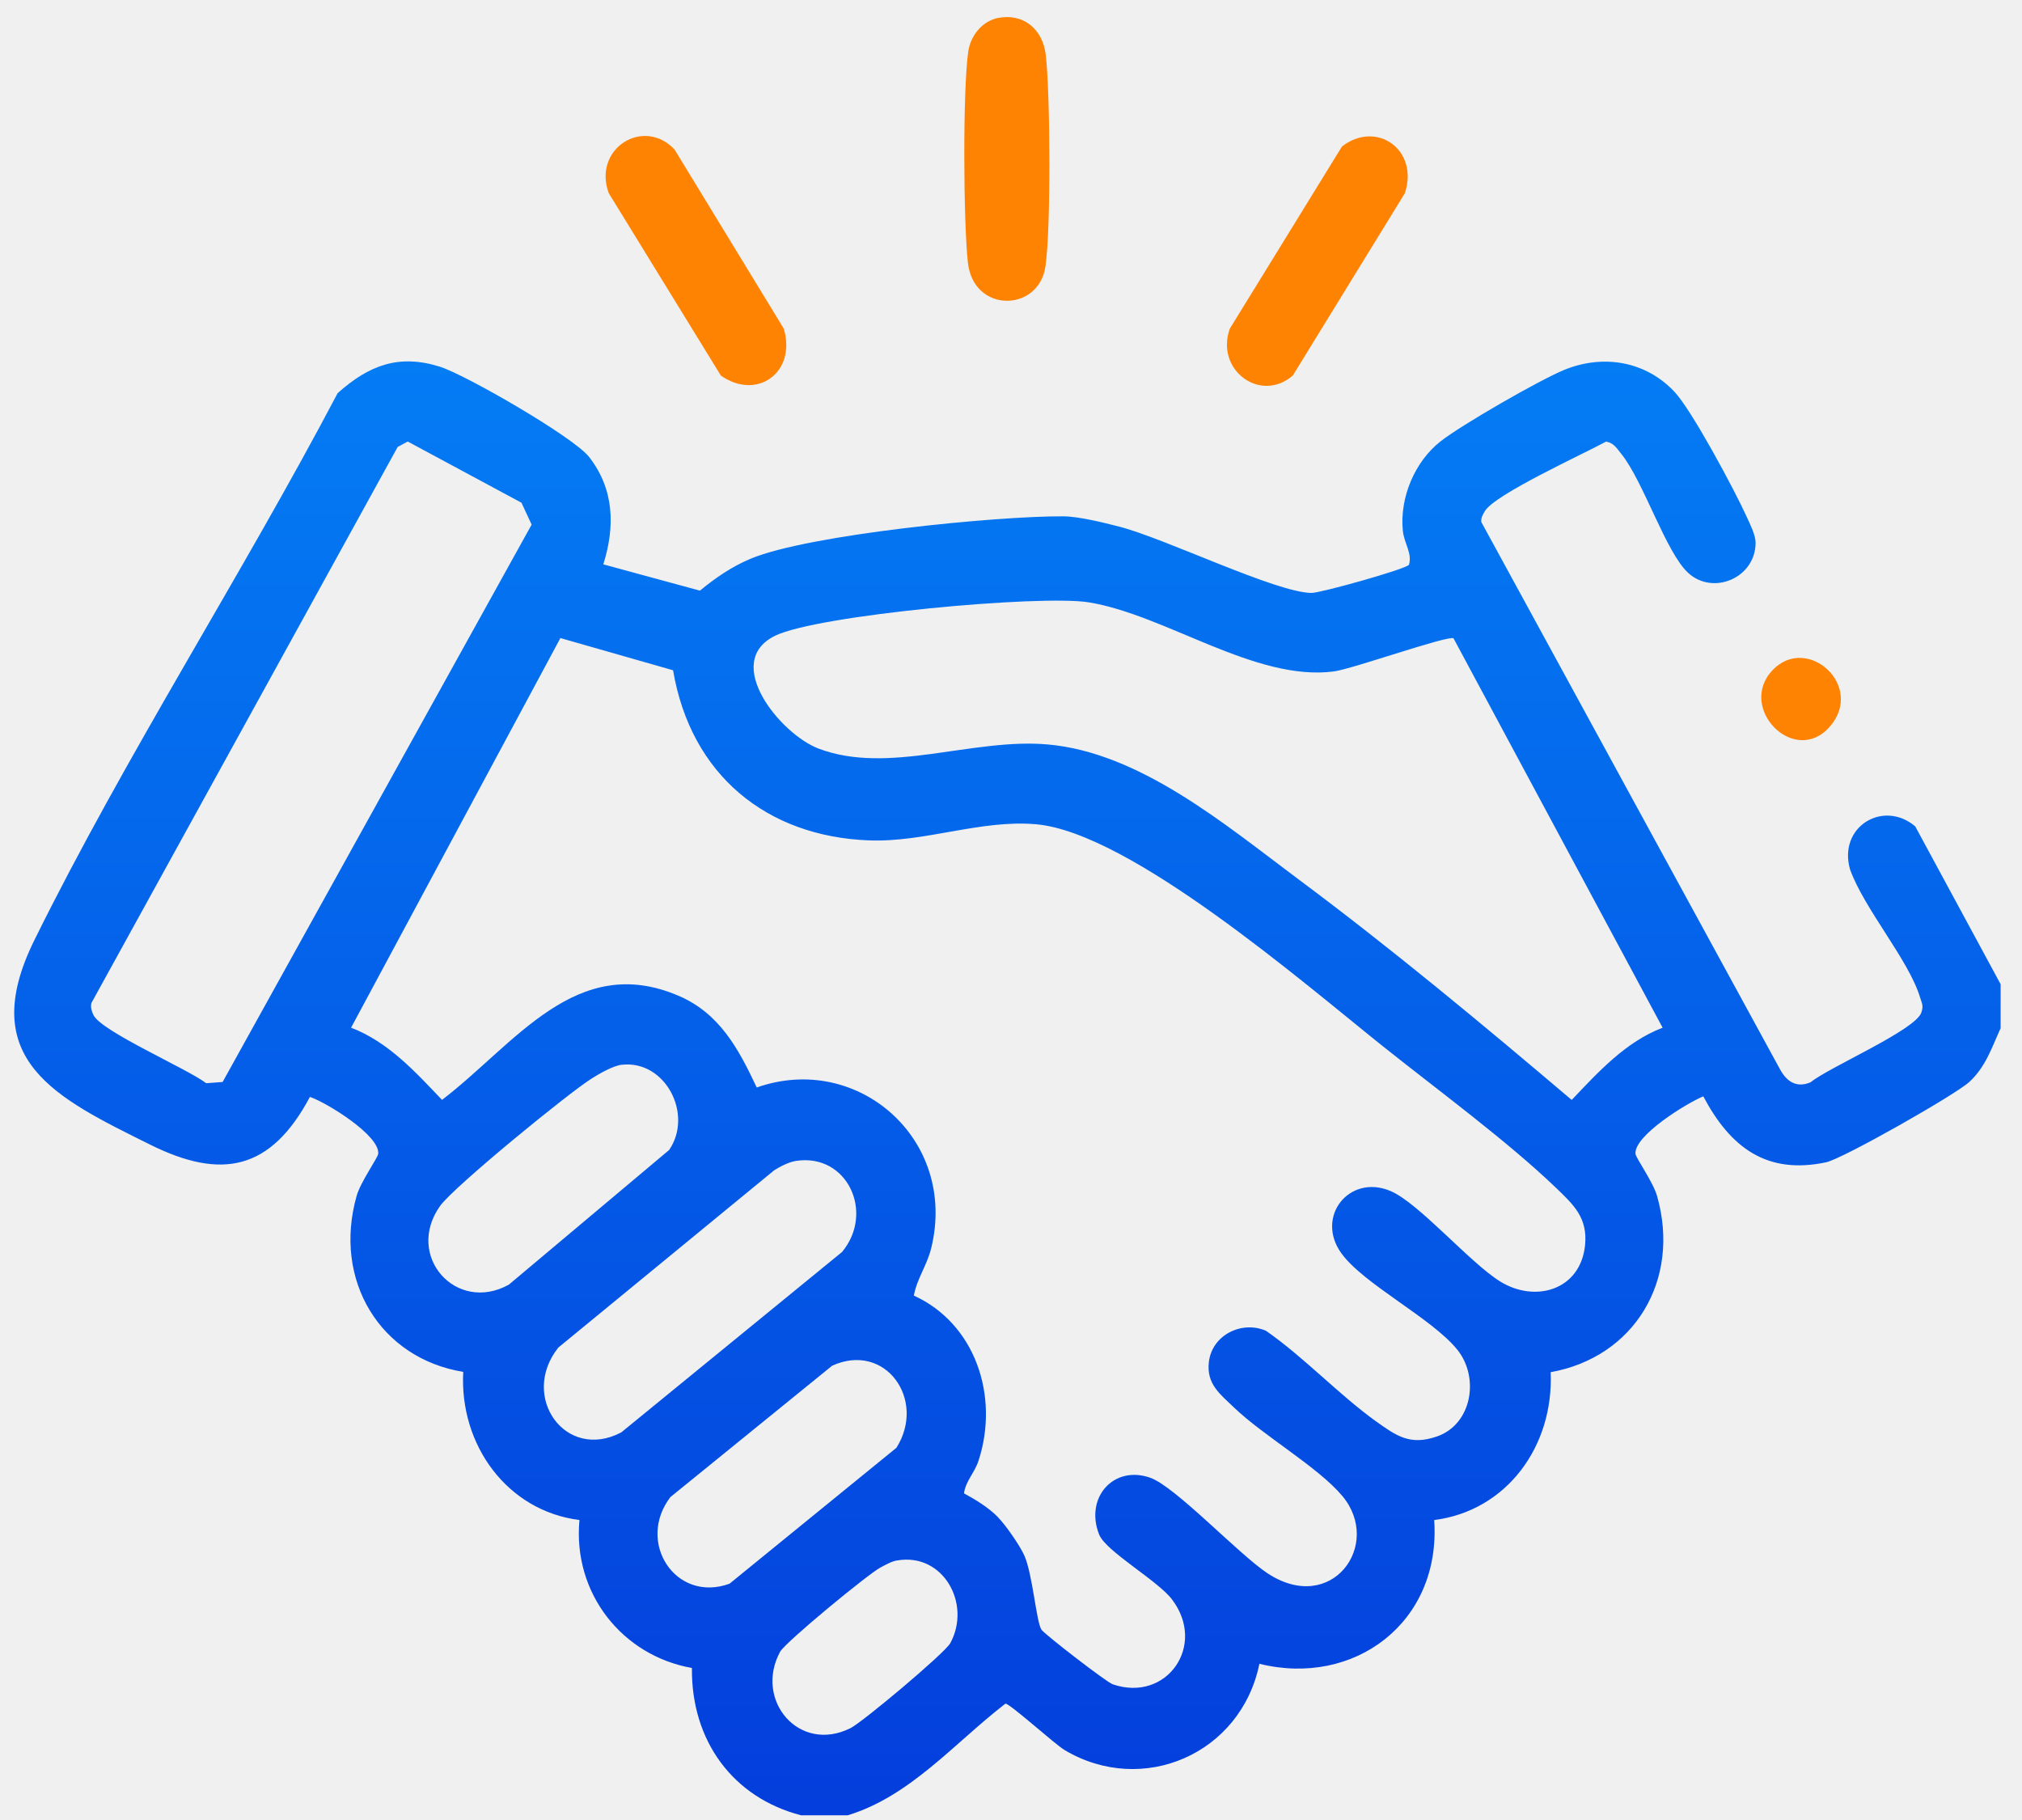
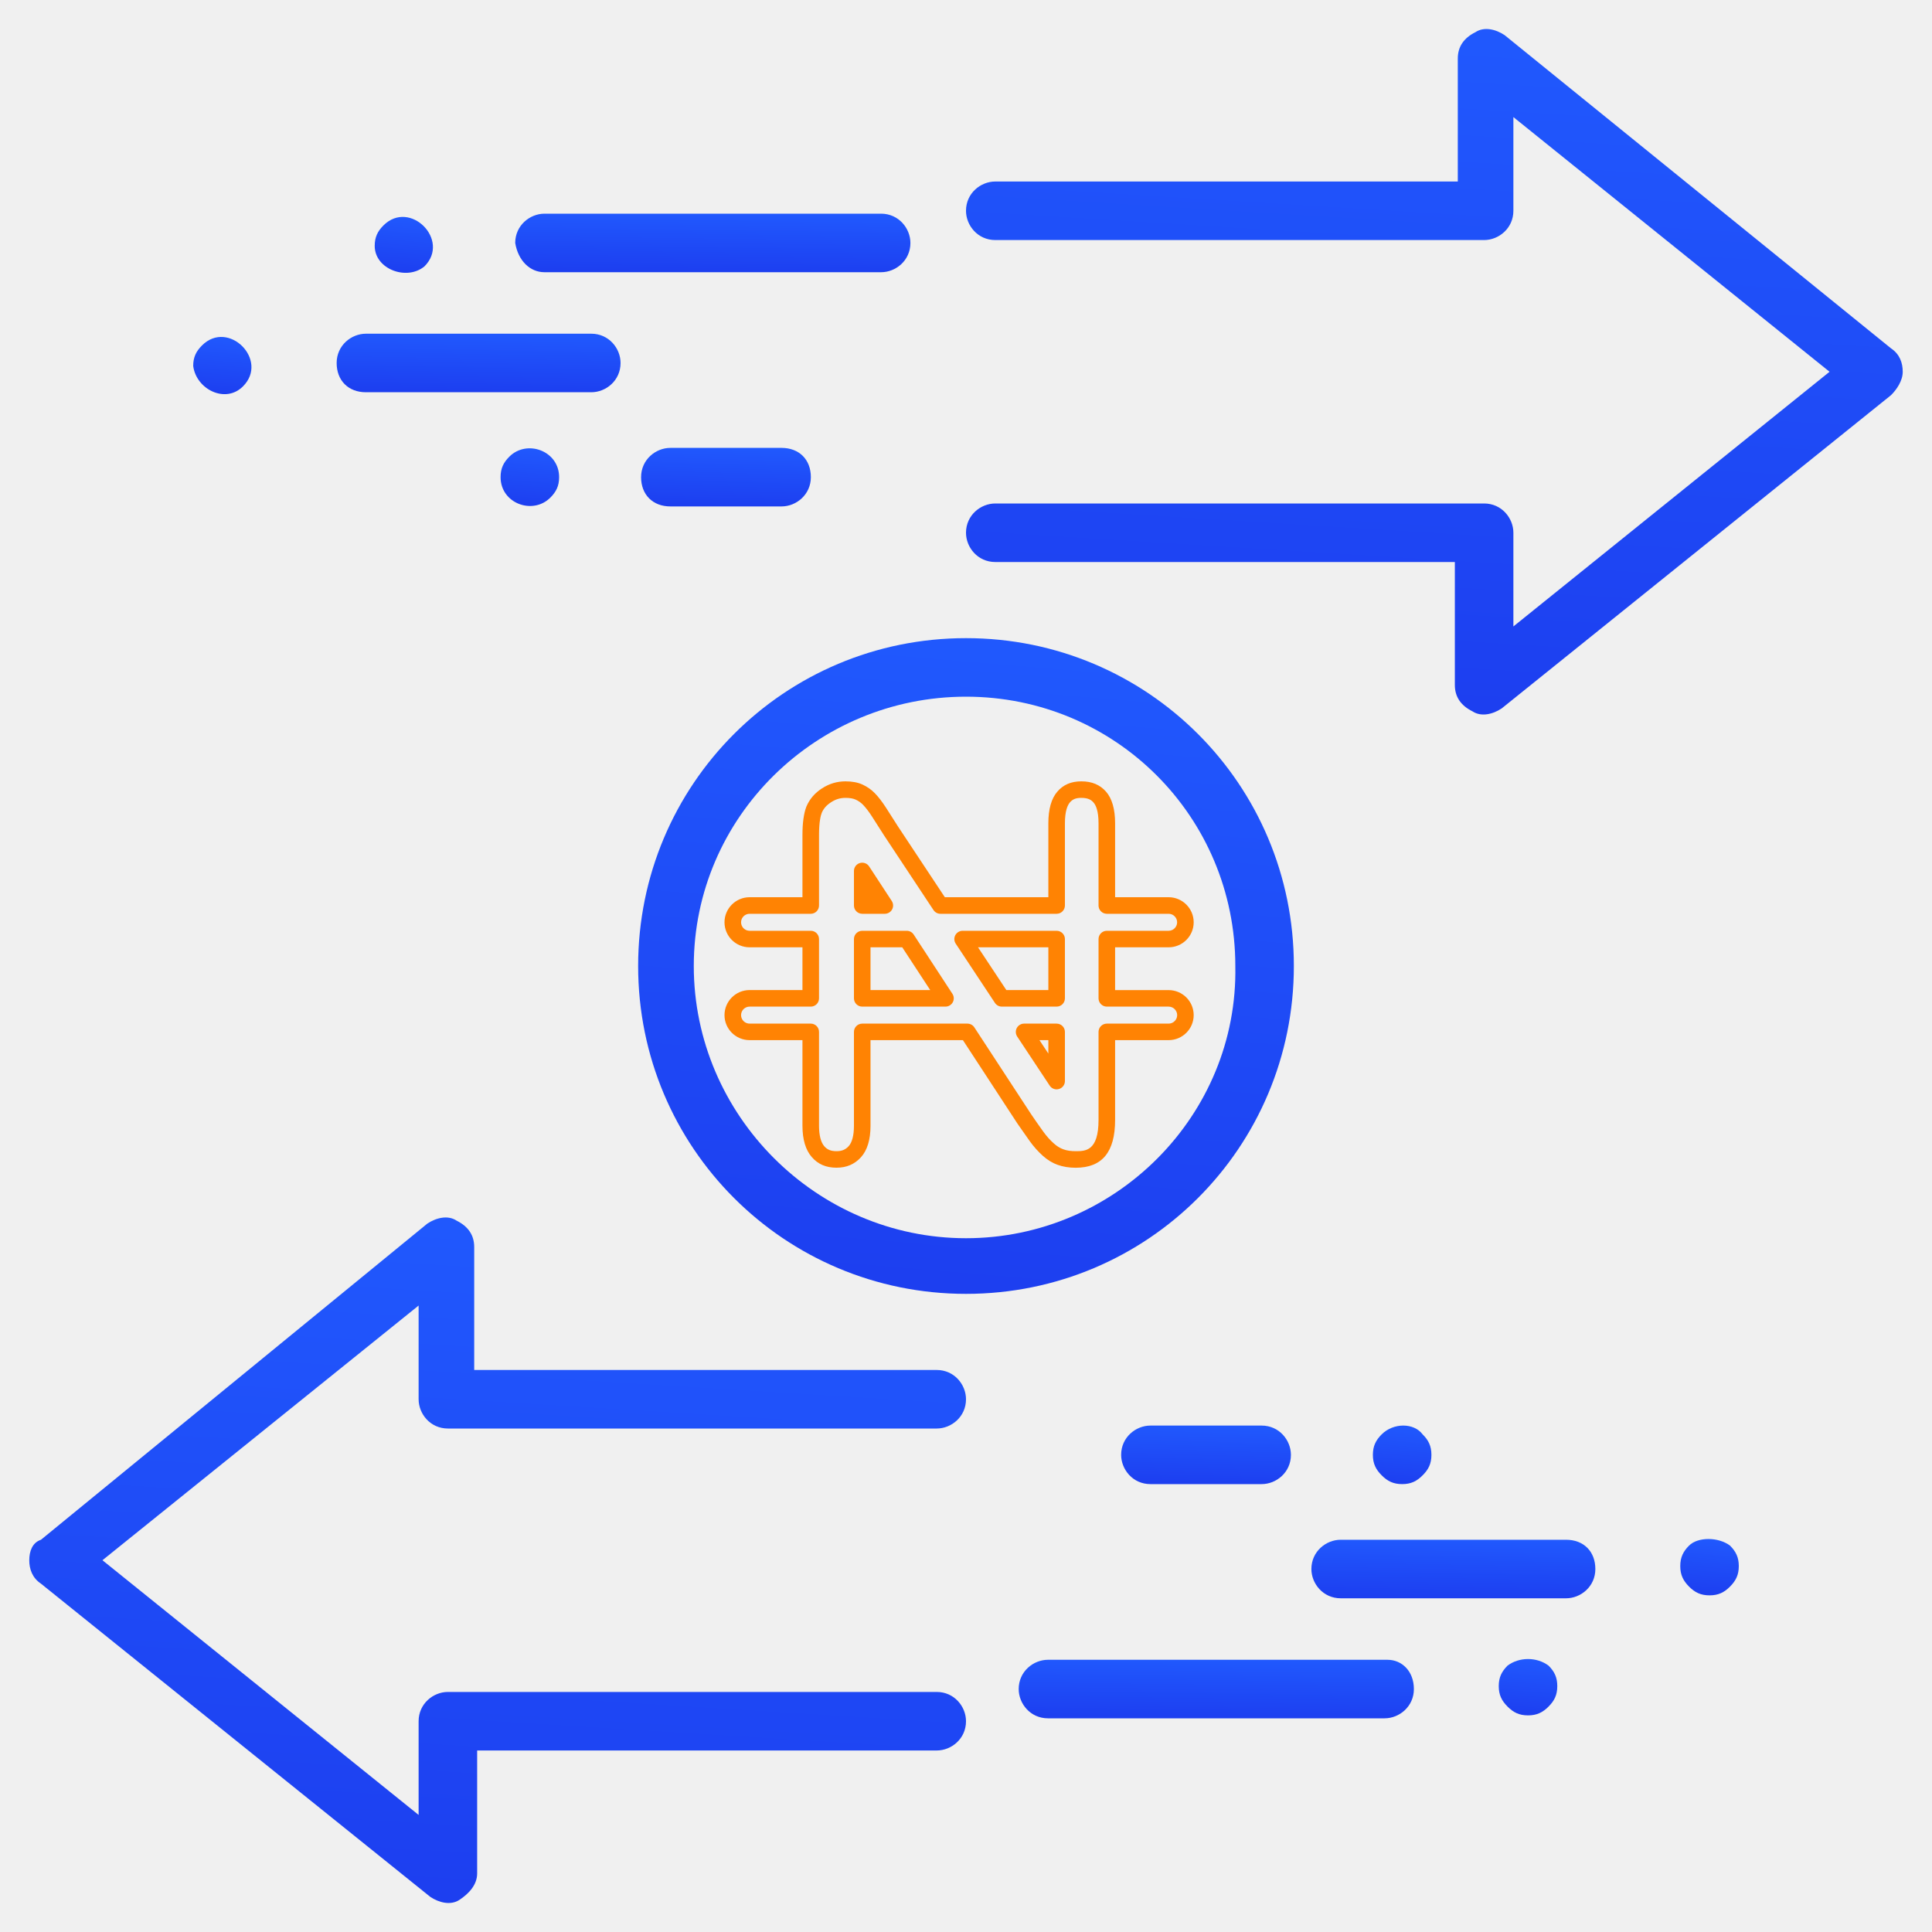
- <svg xmlns="http://www.w3.org/2000/svg" width="40" height="36" viewBox="0 0 40 36" fill="none">
-   <path d="M15.848 35.907C14.499 35.559 13.671 34.431 13.688 32.993C12.313 32.75 11.327 31.518 11.463 30.066C10.04 29.889 9.085 28.586 9.164 27.136C7.519 26.867 6.582 25.322 7.055 23.655C7.133 23.378 7.473 22.904 7.482 22.822C7.517 22.46 6.465 21.81 6.131 21.697C5.356 23.151 4.382 23.343 2.972 22.642C1.118 21.721 -0.493 20.97 0.68 18.596C2.482 14.947 4.78 11.385 6.679 7.777C7.299 7.223 7.893 6.997 8.707 7.255C9.216 7.417 11.35 8.646 11.656 9.041C12.15 9.679 12.171 10.41 11.935 11.163L13.846 11.683C14.156 11.428 14.481 11.205 14.851 11.051C16.003 10.571 19.722 10.205 21.032 10.213C21.338 10.214 21.836 10.338 22.145 10.418C23.046 10.649 25.257 11.728 25.947 11.728C26.131 11.728 27.816 11.256 27.873 11.171C27.941 10.944 27.776 10.746 27.751 10.497C27.687 9.843 27.986 9.133 28.495 8.732C28.902 8.41 30.474 7.505 30.955 7.312C31.713 7.007 32.55 7.137 33.127 7.752C33.468 8.114 34.321 9.706 34.551 10.216C34.616 10.36 34.73 10.582 34.73 10.734C34.73 11.431 33.887 11.788 33.393 11.329C32.952 10.921 32.51 9.517 32.071 8.975C31.983 8.867 31.924 8.76 31.771 8.735C31.338 8.974 29.56 9.781 29.372 10.114C29.334 10.18 29.294 10.243 29.304 10.326L35.214 21.153C35.348 21.399 35.544 21.523 35.817 21.408C36.178 21.111 37.906 20.371 38.011 20.023C38.054 19.883 38.019 19.849 37.984 19.73C37.761 18.99 36.88 17.981 36.599 17.199C36.355 16.356 37.254 15.809 37.888 16.346L39.577 19.468V20.338C39.4 20.726 39.282 21.101 38.959 21.4C38.686 21.653 36.455 22.92 36.126 22.99C34.953 23.24 34.233 22.701 33.695 21.686C33.37 21.819 32.32 22.464 32.354 22.824C32.362 22.905 32.702 23.38 32.781 23.657C33.256 25.332 32.32 26.849 30.676 27.142C30.739 28.608 29.806 29.884 28.372 30.067C28.512 32.094 26.786 33.375 24.914 32.91C24.547 34.701 22.596 35.534 21.058 34.615C20.864 34.499 19.967 33.685 19.889 33.699C18.882 34.475 18.008 35.531 16.769 35.907H15.847H15.848ZM8.065 8.734L7.867 8.841L1.808 19.84C1.788 19.927 1.813 20.001 1.849 20.077C2.004 20.403 3.7 21.136 4.079 21.426L4.404 21.402L10.517 10.377L10.316 9.944L8.065 8.733V8.734ZM32.891 20.329L28.754 12.626C28.648 12.562 26.743 13.235 26.388 13.281C24.833 13.485 23.06 12.16 21.535 11.914C20.581 11.761 16.175 12.164 15.334 12.575C14.273 13.094 15.438 14.52 16.19 14.806C17.577 15.334 19.225 14.594 20.724 14.725C22.55 14.885 24.236 16.311 25.67 17.38C27.53 18.765 29.321 20.255 31.092 21.757C31.622 21.199 32.159 20.609 32.891 20.328V20.329ZM19.737 30.006C19.89 30.16 20.174 30.567 20.264 30.769C20.43 31.144 20.5 32.088 20.604 32.237C20.668 32.33 21.89 33.275 22.013 33.316C23.083 33.682 23.876 32.543 23.184 31.636C22.898 31.259 21.876 30.687 21.743 30.352C21.455 29.623 22.032 28.973 22.757 29.231C23.253 29.407 24.5 30.739 25.07 31.117C26.344 31.961 27.358 30.55 26.554 29.59C26.076 29.02 24.995 28.401 24.413 27.842C24.141 27.58 23.863 27.379 23.914 26.943C23.977 26.4 24.57 26.118 25.044 26.323C25.797 26.847 26.485 27.586 27.22 28.114C27.628 28.406 27.896 28.595 28.422 28.415C29.118 28.178 29.274 27.248 28.828 26.696C28.324 26.072 26.972 25.399 26.534 24.788C26.015 24.067 26.691 23.218 27.502 23.556C28.061 23.788 29.072 24.973 29.677 25.348C30.37 25.777 31.264 25.52 31.356 24.633C31.412 24.09 31.13 23.831 30.784 23.498C29.813 22.566 28.434 21.555 27.36 20.698C25.8 19.452 22.354 16.465 20.494 16.304C19.395 16.209 18.298 16.665 17.189 16.623C15.171 16.546 13.666 15.332 13.315 13.258L11.086 12.621L6.945 20.328C7.677 20.608 8.214 21.198 8.744 21.756C10.188 20.654 11.4 18.823 13.431 19.7C14.236 20.048 14.608 20.742 14.97 21.511C16.961 20.807 18.947 22.533 18.423 24.684C18.338 25.032 18.139 25.291 18.078 25.627C19.284 26.176 19.775 27.603 19.359 28.889C19.279 29.137 19.105 29.289 19.07 29.539C19.298 29.662 19.554 29.819 19.738 30.005L19.737 30.006ZM12.297 21.061C12.126 21.082 11.861 21.235 11.708 21.331C11.252 21.615 8.974 23.477 8.706 23.854C8.004 24.84 9.022 25.988 10.066 25.411L13.237 22.747C13.722 22.04 13.159 20.96 12.297 21.062V21.061ZM15.753 22.962C15.61 22.983 15.441 23.069 15.316 23.148L11.045 26.655C10.273 27.625 11.188 28.912 12.29 28.333L16.657 24.765C17.306 23.987 16.763 22.812 15.753 22.962ZM13.264 29.61C12.578 30.503 13.365 31.714 14.432 31.326L17.733 28.638C18.333 27.689 17.514 26.535 16.462 27.014L13.264 29.611V29.61ZM17.749 30.865C17.63 30.886 17.526 30.949 17.42 31.004C17.178 31.131 15.536 32.482 15.432 32.673C14.917 33.624 15.801 34.69 16.823 34.184C17.059 34.068 18.692 32.699 18.799 32.502C19.222 31.723 18.658 30.71 17.749 30.866V30.865Z" fill="url(#paint0_linear_1_3150)" />
-   <path d="M19.744 0.355C20.242 0.257 20.628 0.573 20.688 1.087C20.777 1.859 20.792 4.53 20.681 5.273C20.547 6.175 19.264 6.199 19.148 5.201C19.058 4.428 19.044 1.758 19.155 1.015C19.202 0.699 19.434 0.416 19.745 0.355H19.744Z" fill="#FF8303" />
-   <path d="M14.259 7.427L12.042 3.82C11.721 2.943 12.727 2.306 13.343 2.955L15.505 6.5C15.762 7.371 14.971 7.931 14.258 7.427H14.259Z" fill="#FF8303" />
-   <path d="M25.576 7.427C24.933 7.985 24.035 7.315 24.329 6.5L26.548 2.897C27.229 2.37 28.075 2.961 27.792 3.821L25.575 7.428L25.576 7.427Z" fill="#FF8303" />
-   <path d="M35.073 13.248C35.754 12.546 36.896 13.565 36.201 14.37C35.501 15.178 34.347 13.995 35.073 13.248Z" fill="#FF8303" />
+ <svg xmlns="http://www.w3.org/2000/svg" width="40" height="40" viewBox="0 0 40 40" fill="none">
+   <g clip-path="url(#clip0_153_1432)">
+     <path d="M26.788 20C26.788 16.242 23.758 13.212 20 13.212C16.242 13.212 13.212 16.242 13.212 20C13.212 23.758 16.242 26.788 20 26.788C23.758 26.788 26.788 23.758 26.788 20ZM20 25.636C16.909 25.636 14.364 23.091 14.364 20C14.364 16.909 16.909 14.424 20 14.424C23.091 14.424 25.576 16.909 25.576 20C25.636 23.091 23.091 25.636 20 25.636Z" fill="url(#paint0_linear_153_1432)" />
+     <path d="M22.27 24.177C22.133 24.177 22.007 24.156 21.898 24.117C21.79 24.079 21.686 24.015 21.591 23.93C21.495 23.844 21.403 23.742 21.319 23.625C21.234 23.506 21.149 23.384 21.066 23.264L19.936 21.535H18.023V23.308C18.023 23.596 17.956 23.815 17.825 23.96C17.692 24.105 17.527 24.176 17.319 24.176C17.104 24.176 16.937 24.105 16.808 23.957C16.68 23.811 16.614 23.593 16.614 23.308V21.535H15.52C15.233 21.535 15 21.303 15 21.017C15 20.731 15.233 20.498 15.52 20.498H16.614V19.613H15.52C15.233 19.613 15 19.381 15 19.095C15 18.809 15.233 18.576 15.52 18.576H16.614V17.284C16.614 17.035 16.642 16.838 16.695 16.701C16.762 16.543 16.868 16.42 17.019 16.322C17.171 16.224 17.33 16.177 17.506 16.177C17.642 16.177 17.76 16.199 17.856 16.243C17.954 16.288 18.038 16.346 18.111 16.421C18.186 16.497 18.263 16.598 18.341 16.718C18.421 16.843 18.504 16.972 18.592 17.111L19.562 18.576H21.705V17.045C21.705 16.753 21.767 16.533 21.891 16.39C22.014 16.246 22.177 16.177 22.388 16.177C22.606 16.177 22.773 16.247 22.899 16.39C23.024 16.533 23.087 16.754 23.087 17.045V18.576H24.195C24.481 18.576 24.714 18.809 24.714 19.095C24.714 19.381 24.481 19.613 24.195 19.613H23.087V20.499H24.195C24.481 20.499 24.714 20.731 24.714 21.017C24.714 21.303 24.481 21.535 24.195 21.535H23.087V23.186C23.087 23.852 22.82 24.177 22.27 24.177ZM17.852 21.193H20.029C20.087 21.193 20.141 21.222 20.173 21.271L21.352 23.074C21.43 23.19 21.514 23.309 21.598 23.426C21.667 23.522 21.741 23.606 21.82 23.675C21.882 23.731 21.948 23.771 22.015 23.795C22.087 23.822 22.172 23.834 22.271 23.834C22.47 23.834 22.744 23.834 22.744 23.186V21.364C22.744 21.27 22.821 21.193 22.916 21.193H24.195C24.292 21.193 24.372 21.114 24.372 21.017C24.372 20.92 24.292 20.841 24.195 20.841H22.916C22.821 20.841 22.744 20.764 22.744 20.669V19.442C22.744 19.348 22.821 19.271 22.916 19.271H24.195C24.292 19.271 24.371 19.192 24.371 19.095C24.371 18.998 24.292 18.919 24.195 18.919H22.916C22.821 18.919 22.744 18.842 22.744 18.748V17.045C22.744 16.788 22.688 16.669 22.64 16.615C22.599 16.567 22.536 16.519 22.388 16.519C22.277 16.519 22.208 16.546 22.151 16.613C22.104 16.668 22.048 16.787 22.048 17.045V18.747C22.048 18.842 21.971 18.919 21.877 18.919H19.47C19.412 18.919 19.359 18.89 19.327 18.842L18.304 17.297C18.215 17.156 18.132 17.027 18.053 16.904C17.987 16.802 17.924 16.72 17.866 16.66C17.822 16.616 17.773 16.581 17.713 16.554C17.663 16.531 17.591 16.519 17.506 16.519C17.397 16.519 17.301 16.547 17.206 16.61C17.112 16.67 17.051 16.74 17.013 16.83C16.993 16.88 16.957 17.013 16.957 17.284V18.747C16.957 18.842 16.881 18.919 16.786 18.919H15.52C15.422 18.919 15.343 18.998 15.343 19.095C15.343 19.192 15.422 19.271 15.52 19.271H16.786C16.881 19.271 16.957 19.348 16.957 19.442V20.67C16.957 20.764 16.881 20.841 16.786 20.841H15.52C15.422 20.841 15.343 20.92 15.343 21.017C15.343 21.114 15.422 21.193 15.52 21.193H16.786C16.881 21.193 16.957 21.27 16.957 21.364V23.308C16.957 23.504 16.995 23.651 17.066 23.732C17.129 23.804 17.204 23.834 17.319 23.834C17.429 23.834 17.504 23.803 17.571 23.73C17.642 23.651 17.68 23.505 17.68 23.309V21.364C17.68 21.27 17.757 21.193 17.852 21.193ZM21.876 22.554C21.82 22.554 21.765 22.526 21.733 22.477L21.059 21.459C21.025 21.406 21.022 21.338 21.052 21.283C21.082 21.228 21.14 21.193 21.202 21.193H21.876C21.971 21.193 22.048 21.27 22.048 21.364V22.382C22.048 22.458 21.998 22.525 21.926 22.546C21.909 22.551 21.893 22.554 21.876 22.554ZM21.521 21.535L21.705 21.813V21.535H21.521ZM21.876 20.841H20.742C20.685 20.841 20.631 20.812 20.599 20.764L19.787 19.537C19.752 19.484 19.749 19.417 19.779 19.361C19.809 19.306 19.867 19.271 19.93 19.271H21.876C21.971 19.271 22.048 19.348 22.048 19.442V20.669C22.048 20.764 21.971 20.841 21.876 20.841ZM20.835 20.498H21.705V19.613H20.249L20.835 20.498ZM19.575 20.841H17.852C17.757 20.841 17.68 20.764 17.68 20.669V19.442C17.68 19.348 17.757 19.271 17.852 19.271H18.773C18.831 19.271 18.885 19.3 18.917 19.349L19.719 20.576C19.753 20.629 19.756 20.696 19.726 20.751C19.696 20.806 19.638 20.841 19.575 20.841ZM18.023 20.498H19.259L18.68 19.613H18.023V20.498ZM18.319 18.919H17.852C17.757 18.919 17.68 18.842 17.68 18.748V18.032C17.68 17.956 17.73 17.89 17.803 17.868C17.875 17.847 17.954 17.875 17.995 17.939L18.463 18.654C18.497 18.707 18.5 18.774 18.47 18.829C18.44 18.884 18.382 18.919 18.319 18.919Z" fill="#FF8303" />
+     <path d="M39.151 7.212L31.151 0.727C30.97 0.606 30.727 0.545 30.546 0.667C30.303 0.788 30.182 0.97 30.182 1.212V3.758H20.606C20.303 3.758 20 4 20 4.364C20 4.667 20.242 4.97 20.606 4.97H30.727C31.03 4.97 31.333 4.727 31.333 4.364V2.424L37.879 7.697L31.333 12.97V11.03C31.333 10.727 31.091 10.424 30.727 10.424H20.606C20.303 10.424 20 10.667 20 11.03C20 11.333 20.242 11.636 20.606 11.636H30.121V14.182C30.121 14.424 30.242 14.606 30.485 14.727C30.667 14.848 30.909 14.788 31.091 14.667L39.151 8.182C39.273 8.061 39.394 7.879 39.394 7.697C39.394 7.515 39.333 7.333 39.151 7.212Z" fill="url(#paint1_linear_153_1432)" />
+     <path d="M8.788 5.515C9.333 4.97 8.485 4.121 7.939 4.667C7.818 4.788 7.758 4.909 7.758 5.091C7.758 5.576 8.424 5.818 8.788 5.515Z" fill="url(#paint2_linear_153_1432)" />
+     <path d="M11.273 5.636H18.242C18.546 5.636 18.849 5.394 18.849 5.03C18.849 4.727 18.606 4.424 18.242 4.424H11.273C10.97 4.424 10.667 4.667 10.667 5.03C10.727 5.394 10.97 5.636 11.273 5.636Z" fill="url(#paint3_linear_153_1432)" />
+     <path d="M7.576 8.121H12.242C12.546 8.121 12.848 7.879 12.848 7.515C12.848 7.212 12.606 6.909 12.242 6.909H7.576C7.273 6.909 6.97 7.151 6.97 7.515C6.97 7.879 7.212 8.121 7.576 8.121Z" fill="url(#paint4_linear_153_1432)" />
+     <path d="M13.879 9.273C13.576 9.273 13.273 9.515 13.273 9.879C13.273 10.242 13.515 10.485 13.879 10.485H16.182C16.485 10.485 16.788 10.242 16.788 9.879C16.788 9.515 16.546 9.273 16.182 9.273H13.879Z" fill="url(#paint5_linear_153_1432)" />
+     <path d="M5.03 8C5.576 7.455 4.727 6.606 4.182 7.152C4.061 7.273 4 7.394 4 7.576C4.061 8.061 4.667 8.364 5.03 8Z" fill="url(#paint6_linear_153_1432)" />
+     <path d="M10.545 9.455C10.424 9.576 10.364 9.697 10.364 9.879C10.364 10.424 11.03 10.667 11.394 10.303C11.515 10.182 11.576 10.061 11.576 9.879C11.576 9.333 10.909 9.091 10.545 9.455Z" fill="url(#paint7_linear_153_1432)" />
+     <path d="M9.273 29.576H19.394C19.697 29.576 20 29.333 20 28.97C20 28.667 19.758 28.364 19.394 28.364H9.818V25.818C9.818 25.576 9.697 25.394 9.455 25.273C9.273 25.151 9.03 25.212 8.848 25.333L0.848 31.879C0.667 31.939 0.606 32.121 0.606 32.303C0.606 32.485 0.667 32.667 0.848 32.788L8.909 39.273C9.091 39.394 9.333 39.455 9.515 39.333C9.697 39.212 9.879 39.03 9.879 38.788V36.242H19.394C19.697 36.242 20 36 20 35.636C20 35.333 19.758 35.03 19.394 35.03H9.273C8.97 35.03 8.667 35.273 8.667 35.636V37.576L2.121 32.303L8.667 27.03V28.97C8.667 29.273 8.909 29.576 9.273 29.576Z" fill="url(#paint8_linear_153_1432)" />
+     <path d="M31.212 34.485C31.091 34.606 31.03 34.727 31.03 34.909C31.03 35.091 31.091 35.212 31.212 35.333C31.333 35.455 31.454 35.515 31.636 35.515C31.818 35.515 31.939 35.455 32.061 35.333C32.182 35.212 32.242 35.091 32.242 34.909C32.242 34.727 32.182 34.606 32.061 34.485C31.818 34.303 31.454 34.303 31.212 34.485Z" fill="url(#paint9_linear_153_1432)" />
+     <path d="M28.727 34.364H21.697C21.394 34.364 21.091 34.606 21.091 34.97C21.091 35.273 21.333 35.576 21.697 35.576H28.667C28.97 35.576 29.273 35.333 29.273 34.97C29.273 34.606 29.03 34.364 28.727 34.364Z" fill="url(#paint10_linear_153_1432)" />
+     <path d="M32.424 31.879H27.758C27.454 31.879 27.151 32.121 27.151 32.485C27.151 32.788 27.394 33.091 27.758 33.091H32.424C32.727 33.091 33.03 32.849 33.03 32.485C33.03 32.121 32.788 31.879 32.424 31.879Z" fill="url(#paint11_linear_153_1432)" />
+     <path d="M23.818 29.515C23.515 29.515 23.212 29.758 23.212 30.121C23.212 30.424 23.454 30.727 23.818 30.727H26.121C26.424 30.727 26.727 30.485 26.727 30.121C26.727 29.818 26.485 29.515 26.121 29.515H23.818Z" fill="url(#paint12_linear_153_1432)" />
+     <path d="M34.97 32C34.849 32.121 34.788 32.242 34.788 32.424C34.788 32.606 34.849 32.727 34.97 32.849C35.091 32.97 35.212 33.03 35.394 33.03C35.576 33.03 35.697 32.97 35.818 32.849C35.939 32.727 36 32.606 36 32.424C36 32.242 35.939 32.121 35.818 32C35.576 31.818 35.151 31.818 34.97 32Z" fill="url(#paint13_linear_153_1432)" />
+     <path d="M29.454 30.545C29.576 30.424 29.636 30.303 29.636 30.121C29.636 29.939 29.576 29.818 29.454 29.697C29.273 29.454 28.849 29.454 28.606 29.697C28.485 29.818 28.424 29.939 28.424 30.121C28.424 30.303 28.485 30.424 28.606 30.545C28.727 30.667 28.849 30.727 29.03 30.727C29.212 30.727 29.333 30.667 29.454 30.545Z" fill="url(#paint14_linear_153_1432)" />
+   </g>
  <defs>
-     <linearGradient id="paint0_linear_1_3150" x1="19.929" y1="7.149" x2="19.929" y2="41.84" gradientUnits="userSpaceOnUse">
-       <stop stop-color="#047CF4" />
-       <stop offset="1" stop-color="#0431D7" />
+     <linearGradient id="paint0_linear_153_1432" x1="21.954" y1="26.788" x2="23.233" y2="11.591" gradientUnits="userSpaceOnUse">
+       <stop stop-color="#1D3FF0" />
+       <stop offset="1" stop-color="#215CFF" />
    </linearGradient>
+     <linearGradient id="paint1_linear_153_1432" x1="32.489" y1="14.793" x2="33.471" y2="-1.146" gradientUnits="userSpaceOnUse">
+       <stop stop-color="#1D3FF0" />
+       <stop offset="1" stop-color="#215CFF" />
+     </linearGradient>
+     <linearGradient id="paint2_linear_153_1432" x1="8.534" y1="5.649" x2="8.639" y2="4.352" gradientUnits="userSpaceOnUse">
+       <stop stop-color="#1D3FF0" />
+       <stop offset="1" stop-color="#215CFF" />
+     </linearGradient>
+     <linearGradient id="paint3_linear_153_1432" x1="15.935" y1="5.636" x2="15.952" y2="4.27" gradientUnits="userSpaceOnUse">
+       <stop stop-color="#1D3FF0" />
+       <stop offset="1" stop-color="#215CFF" />
+     </linearGradient>
+     <linearGradient id="paint4_linear_153_1432" x1="10.755" y1="8.121" x2="10.779" y2="6.755" gradientUnits="userSpaceOnUse">
+       <stop stop-color="#1D3FF0" />
+       <stop offset="1" stop-color="#215CFF" />
+     </linearGradient>
+     <linearGradient id="paint5_linear_153_1432" x1="15.536" y1="10.485" x2="15.576" y2="9.12" gradientUnits="userSpaceOnUse">
+       <stop stop-color="#1D3FF0" />
+       <stop offset="1" stop-color="#215CFF" />
+     </linearGradient>
+     <linearGradient id="paint6_linear_153_1432" x1="4.777" y1="8.16" x2="4.886" y2="6.834" gradientUnits="userSpaceOnUse">
+       <stop stop-color="#1D3FF0" />
+       <stop offset="1" stop-color="#215CFF" />
+     </linearGradient>
+     <linearGradient id="paint7_linear_153_1432" x1="11.144" y1="10.476" x2="11.255" y2="9.139" gradientUnits="userSpaceOnUse">
+       <stop stop-color="#1D3FF0" />
+       <stop offset="1" stop-color="#215CFF" />
+     </linearGradient>
+     <linearGradient id="paint8_linear_153_1432" x1="13.095" y1="39.399" x2="14.077" y2="23.46" gradientUnits="userSpaceOnUse">
+       <stop stop-color="#1D3FF0" />
+       <stop offset="1" stop-color="#215CFF" />
+     </linearGradient>
+     <linearGradient id="paint9_linear_153_1432" x1="31.811" y1="35.515" x2="31.917" y2="34.209" gradientUnits="userSpaceOnUse">
+       <stop stop-color="#1D3FF0" />
+       <stop offset="1" stop-color="#215CFF" />
+     </linearGradient>
+     <linearGradient id="paint10_linear_153_1432" x1="26.36" y1="35.576" x2="26.377" y2="34.209" gradientUnits="userSpaceOnUse">
+       <stop stop-color="#1D3FF0" />
+       <stop offset="1" stop-color="#215CFF" />
+     </linearGradient>
+     <linearGradient id="paint11_linear_153_1432" x1="30.937" y1="33.091" x2="30.961" y2="31.725" gradientUnits="userSpaceOnUse">
+       <stop stop-color="#1D3FF0" />
+       <stop offset="1" stop-color="#215CFF" />
+     </linearGradient>
+     <linearGradient id="paint12_linear_153_1432" x1="25.476" y1="30.727" x2="25.515" y2="29.362" gradientUnits="userSpaceOnUse">
+       <stop stop-color="#1D3FF0" />
+       <stop offset="1" stop-color="#215CFF" />
+     </linearGradient>
+     <linearGradient id="paint13_linear_153_1432" x1="35.568" y1="33.03" x2="35.674" y2="31.724" gradientUnits="userSpaceOnUse">
+       <stop stop-color="#1D3FF0" />
+       <stop offset="1" stop-color="#215CFF" />
+     </linearGradient>
+     <linearGradient id="paint14_linear_153_1432" x1="29.205" y1="30.727" x2="29.319" y2="29.37" gradientUnits="userSpaceOnUse">
+       <stop stop-color="#1D3FF0" />
+       <stop offset="1" stop-color="#215CFF" />
+     </linearGradient>
+     <clipPath id="clip0_153_1432">
+       <rect width="40" height="40" fill="white" />
+     </clipPath>
  </defs>
</svg>
